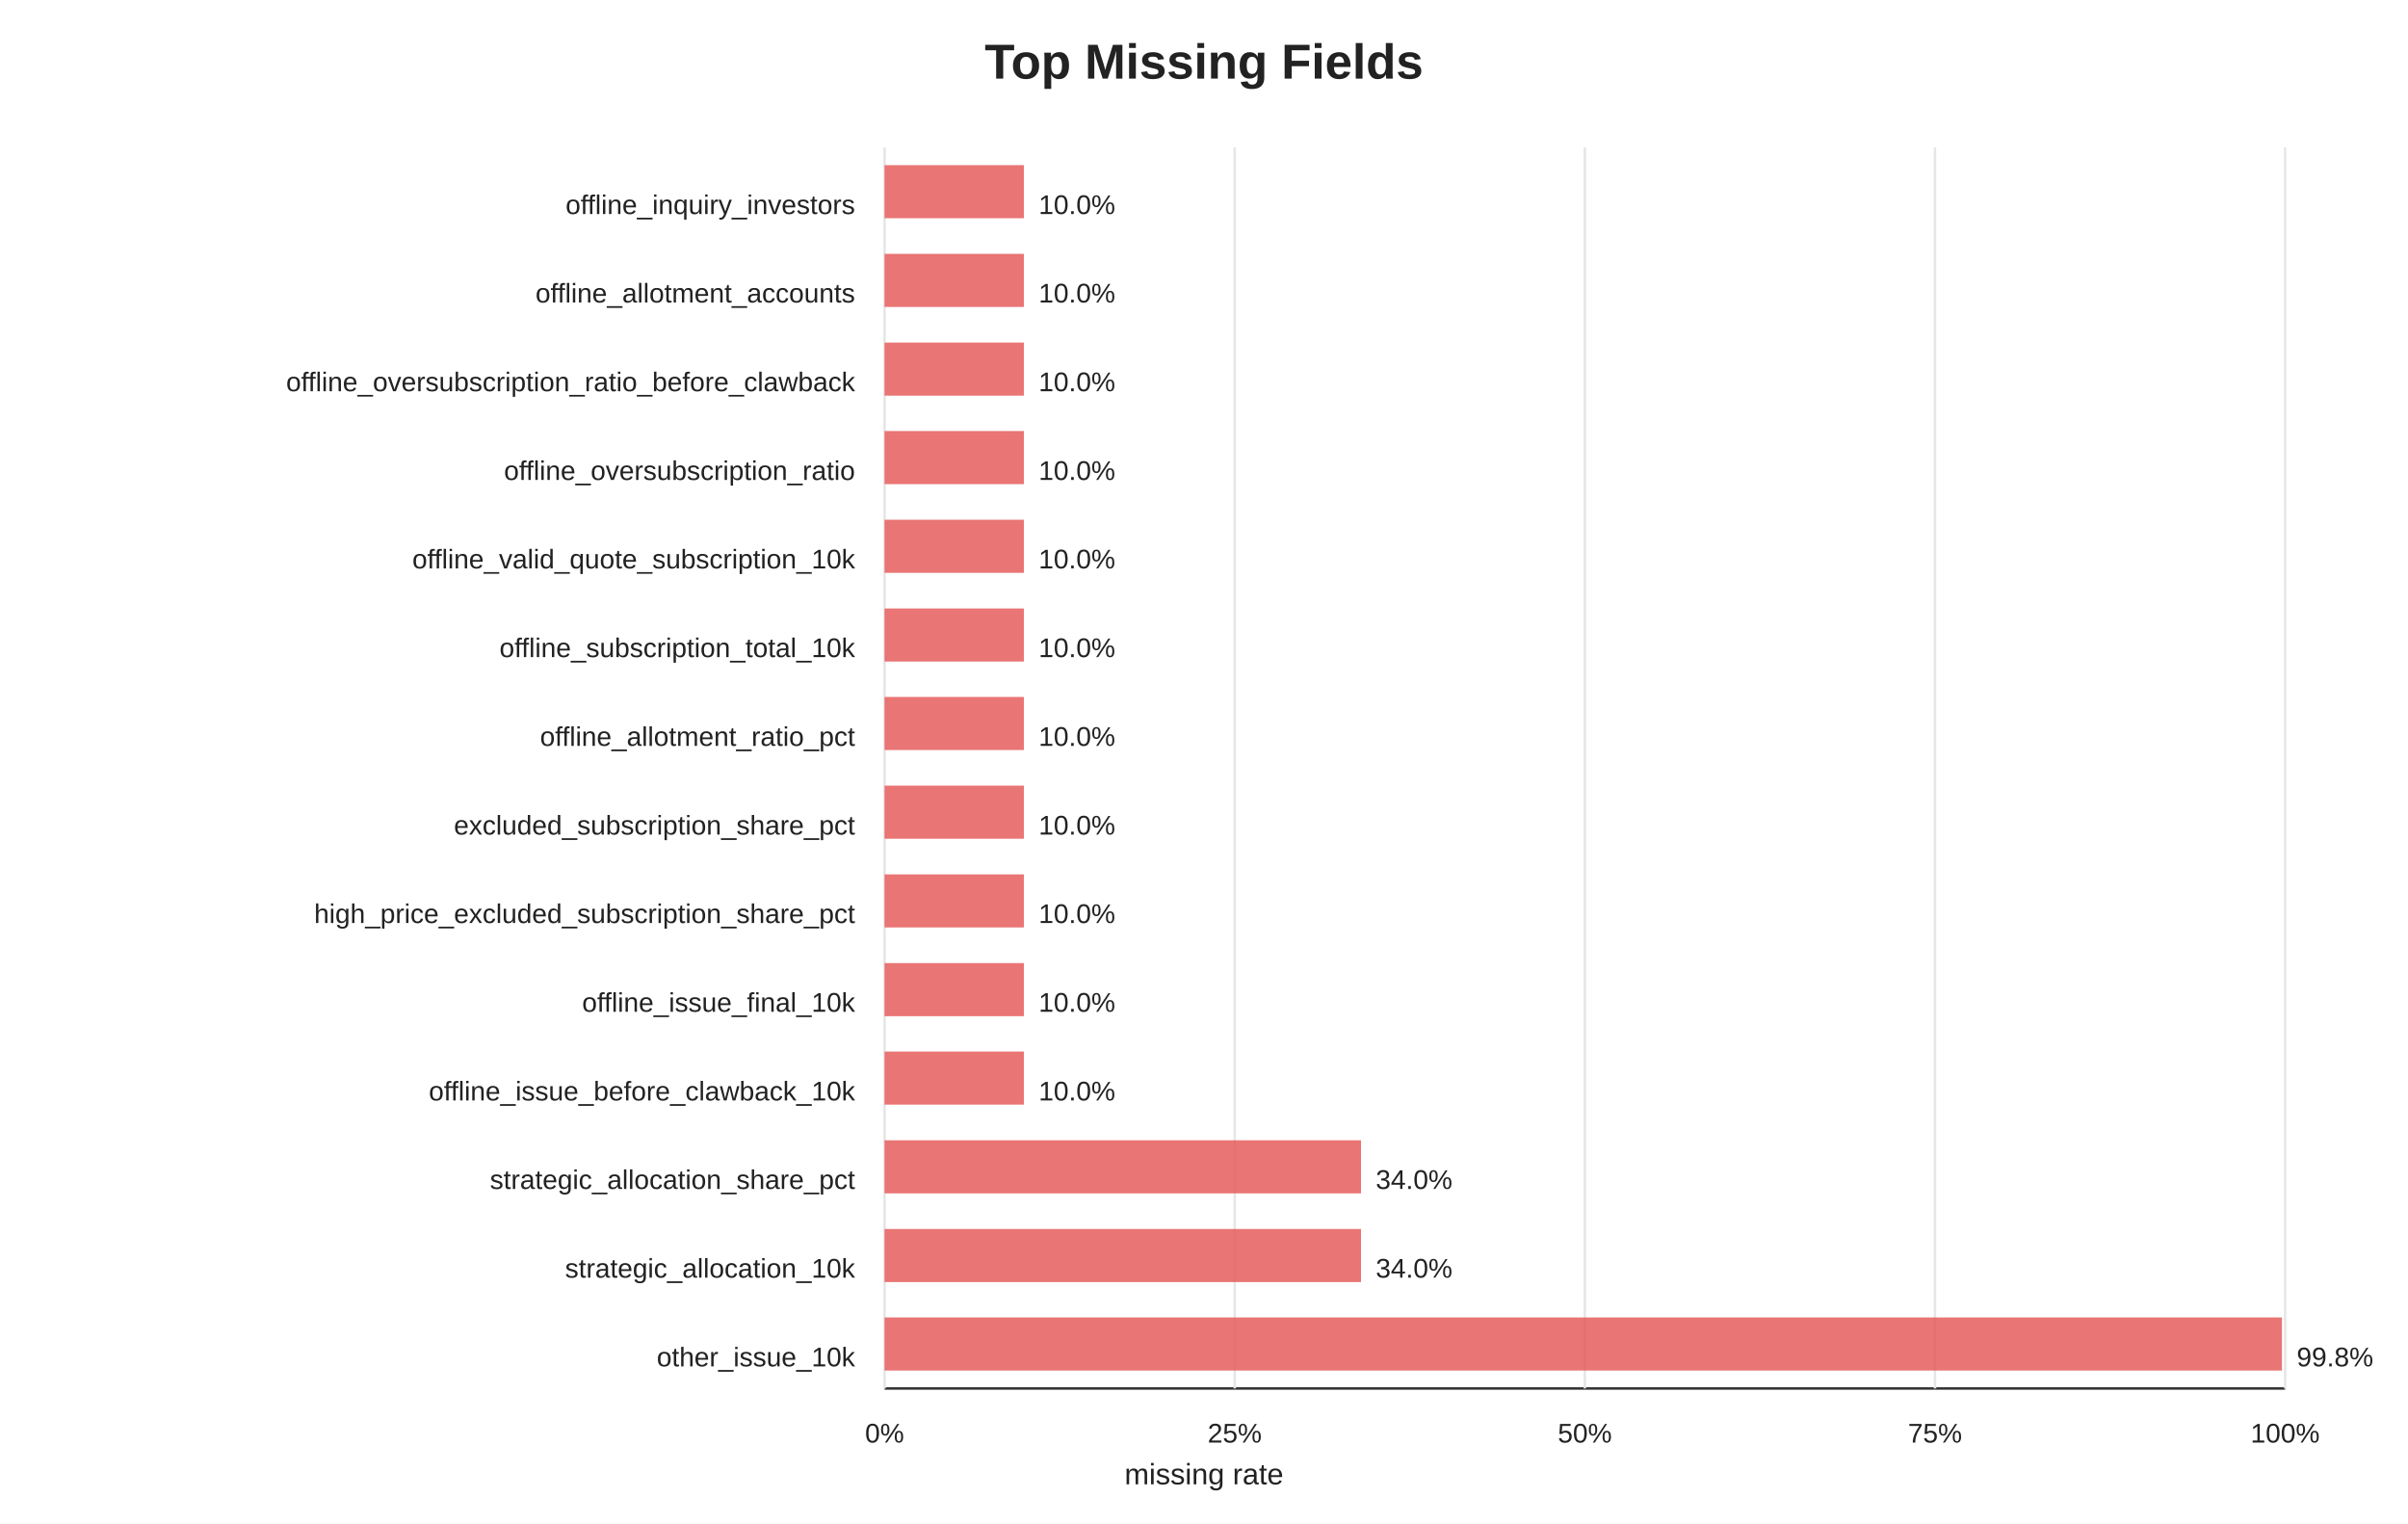
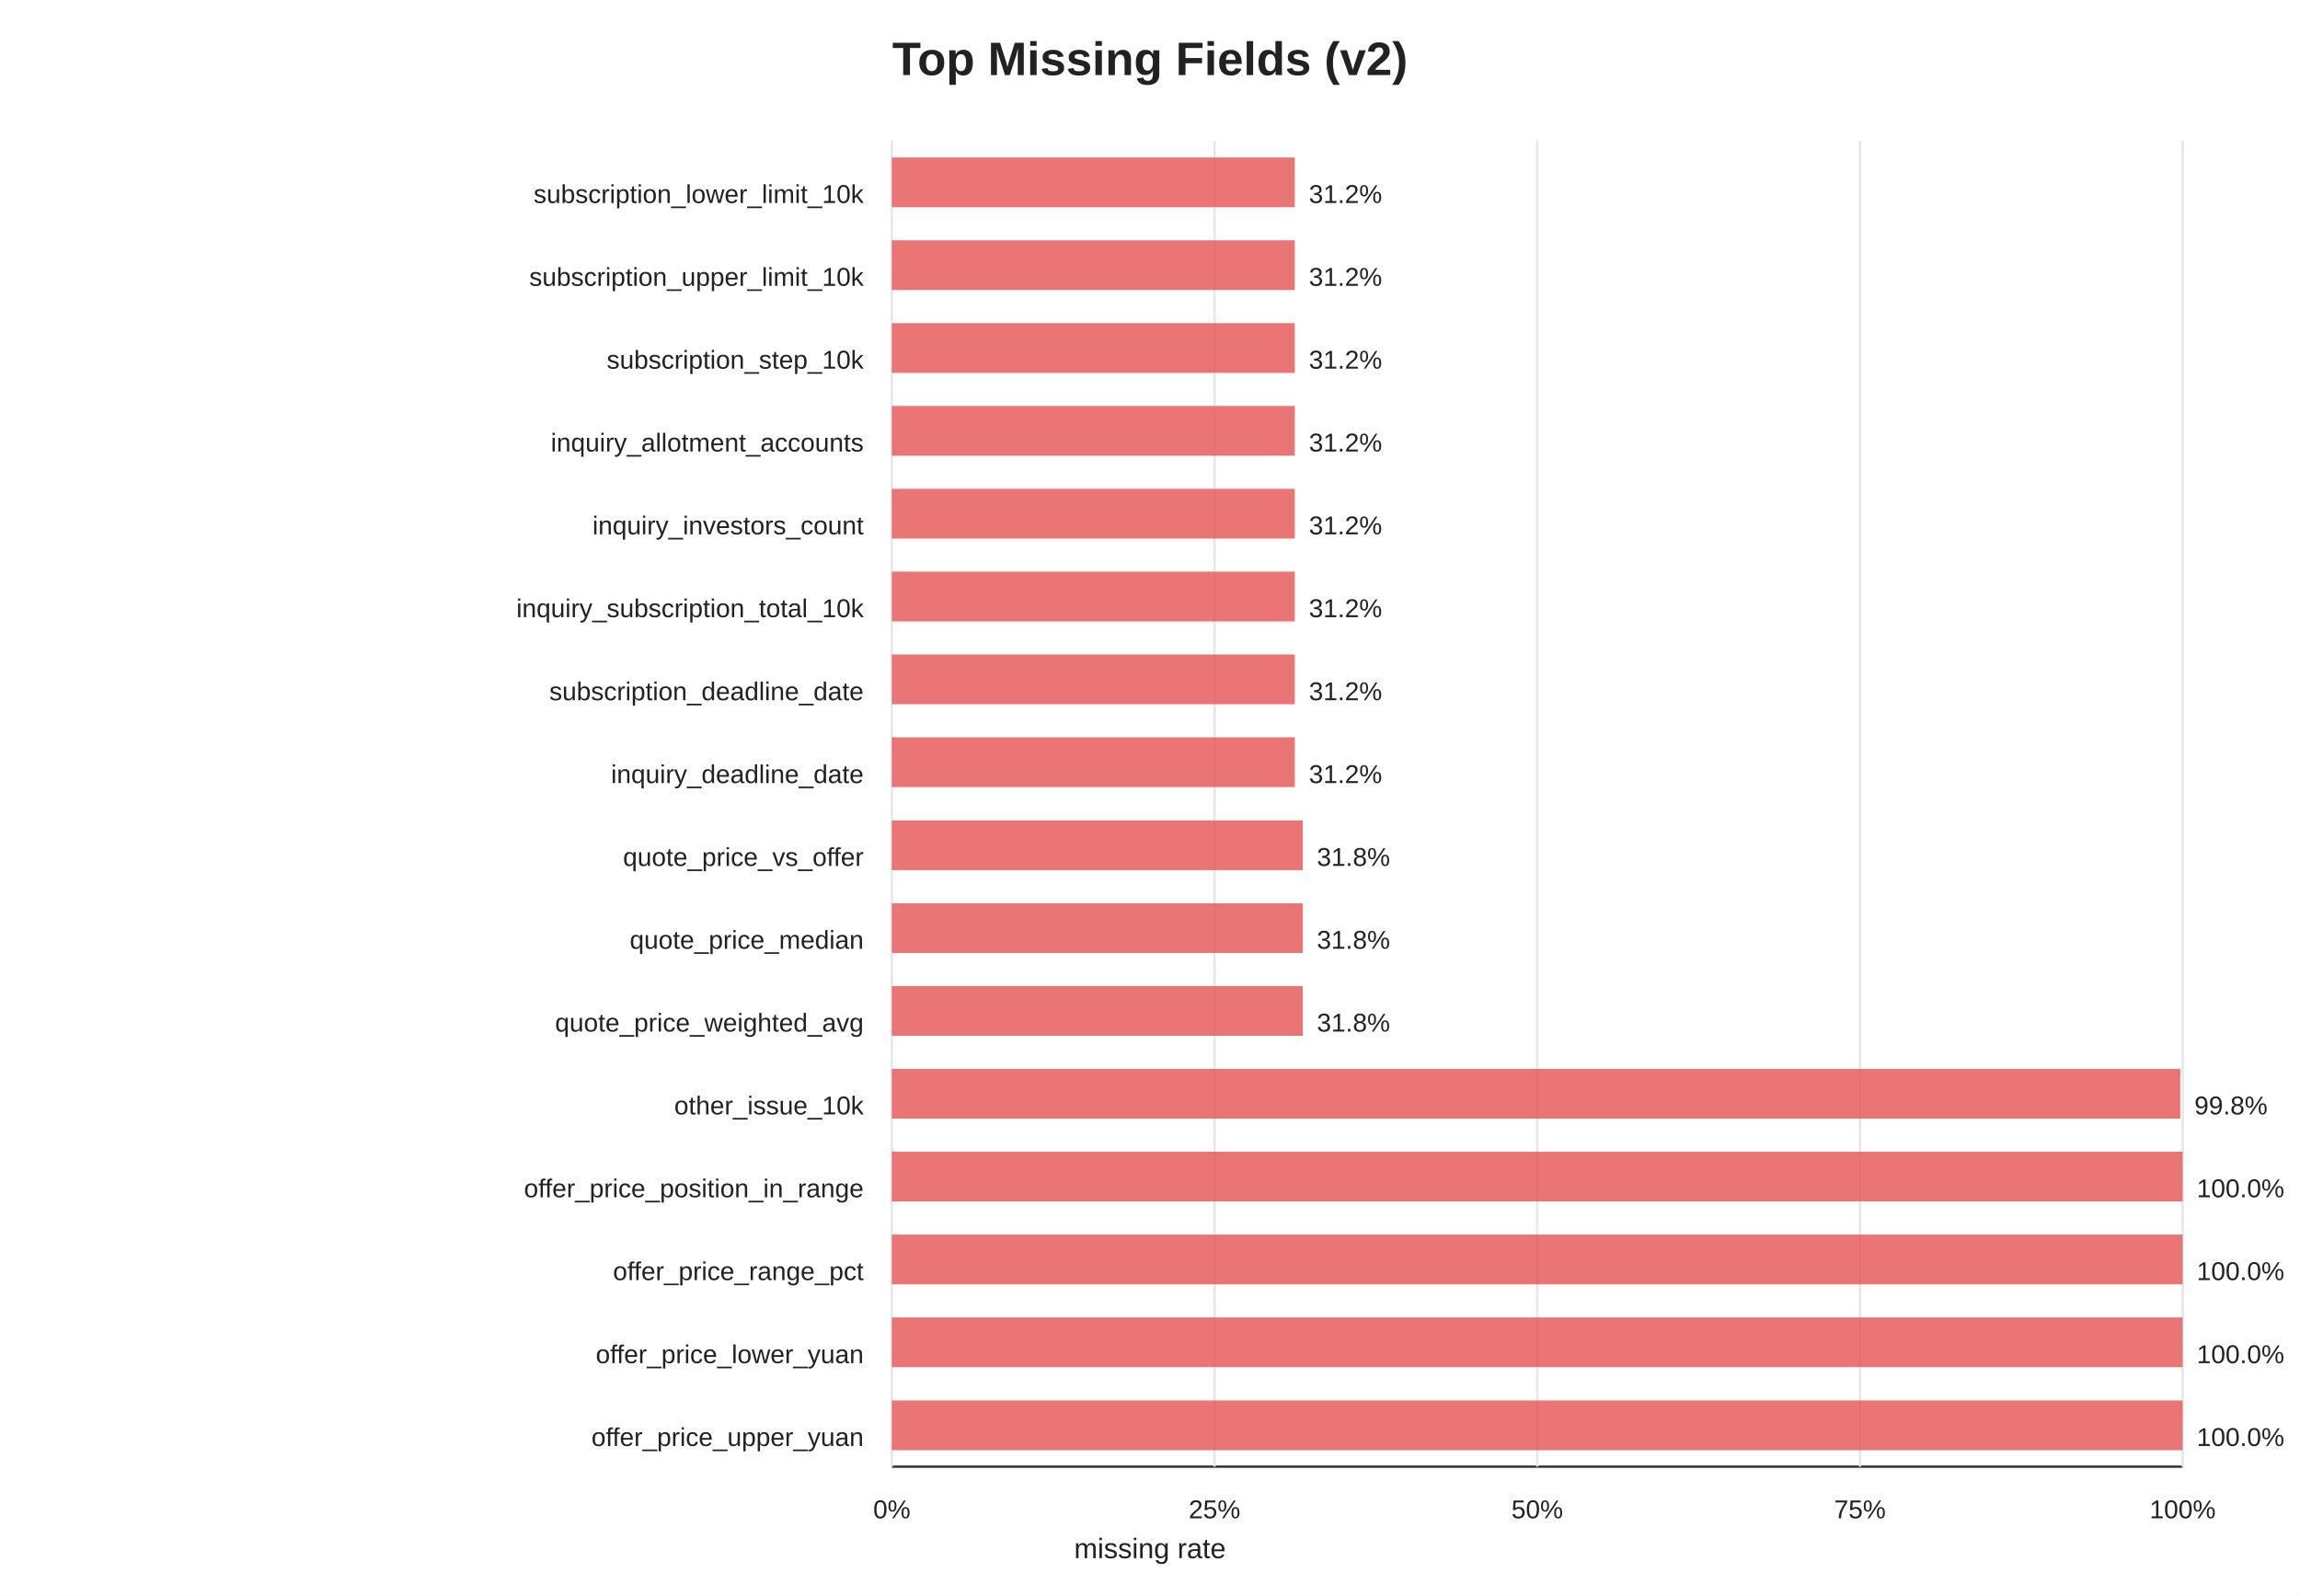
- <svg xmlns="http://www.w3.org/2000/svg" width="980" height="620" viewBox="0 0 980 620">
+ <svg xmlns="http://www.w3.org/2000/svg" width="980" height="680" viewBox="0 0 980 680">
  <rect width="100%" height="100%" fill="white" />
-   <text x="490.0" y="32.0" font-family="Arial, sans-serif" font-size="20" text-anchor="middle" font-weight="700" fill="#222">Top Missing Fields</text>
-   <line x1="360" y1="565" x2="930" y2="565" stroke="#333" />
-   <line x1="360.0" y1="60" x2="360.0" y2="565" stroke="#e6e6e6" />
-   <text x="360.0" y="587.0" font-family="Arial, sans-serif" font-size="11" text-anchor="middle" font-weight="400" fill="#222">0%</text>
-   <line x1="502.5" y1="60" x2="502.5" y2="565" stroke="#e6e6e6" />
-   <text x="502.5" y="587.0" font-family="Arial, sans-serif" font-size="11" text-anchor="middle" font-weight="400" fill="#222">25%</text>
-   <line x1="645.0" y1="60" x2="645.0" y2="565" stroke="#e6e6e6" />
-   <text x="645.0" y="587.0" font-family="Arial, sans-serif" font-size="11" text-anchor="middle" font-weight="400" fill="#222">50%</text>
-   <line x1="787.5" y1="60" x2="787.5" y2="565" stroke="#e6e6e6" />
-   <text x="787.5" y="587.0" font-family="Arial, sans-serif" font-size="11" text-anchor="middle" font-weight="400" fill="#222">75%</text>
-   <line x1="930.0" y1="60" x2="930.0" y2="565" stroke="#e6e6e6" />
-   <text x="930.0" y="587.0" font-family="Arial, sans-serif" font-size="11" text-anchor="middle" font-weight="400" fill="#222">100%</text>
-   <text x="348.0" y="87.1" font-family="Arial, sans-serif" font-size="11" text-anchor="end" font-weight="400" fill="#222">offline_inquiry_investors</text>
-   <rect x="360" y="67.2" width="56.7" height="21.6" fill="#E45756" fill-opacity="0.82" />
-   <text x="422.7" y="87.1" font-family="Arial, sans-serif" font-size="11" text-anchor="start" font-weight="400" fill="#222">10.0%</text>
-   <text x="348.0" y="123.1" font-family="Arial, sans-serif" font-size="11" text-anchor="end" font-weight="400" fill="#222">offline_allotment_accounts</text>
-   <rect x="360" y="103.3" width="56.7" height="21.6" fill="#E45756" fill-opacity="0.82" />
-   <text x="422.7" y="123.1" font-family="Arial, sans-serif" font-size="11" text-anchor="start" font-weight="400" fill="#222">10.0%</text>
-   <text x="348.0" y="159.2" font-family="Arial, sans-serif" font-size="11" text-anchor="end" font-weight="400" fill="#222">offline_oversubscription_ratio_before_clawback</text>
-   <rect x="360" y="139.4" width="56.7" height="21.6" fill="#E45756" fill-opacity="0.82" />
-   <text x="422.7" y="159.2" font-family="Arial, sans-serif" font-size="11" text-anchor="start" font-weight="400" fill="#222">10.0%</text>
-   <text x="348.0" y="195.3" font-family="Arial, sans-serif" font-size="11" text-anchor="end" font-weight="400" fill="#222">offline_oversubscription_ratio</text>
-   <rect x="360" y="175.4" width="56.7" height="21.6" fill="#E45756" fill-opacity="0.82" />
-   <text x="422.7" y="195.3" font-family="Arial, sans-serif" font-size="11" text-anchor="start" font-weight="400" fill="#222">10.0%</text>
-   <text x="348.0" y="231.3" font-family="Arial, sans-serif" font-size="11" text-anchor="end" font-weight="400" fill="#222">offline_valid_quote_subscription_10k</text>
-   <rect x="360" y="211.5" width="56.7" height="21.6" fill="#E45756" fill-opacity="0.82" />
-   <text x="422.7" y="231.3" font-family="Arial, sans-serif" font-size="11" text-anchor="start" font-weight="400" fill="#222">10.0%</text>
-   <text x="348.0" y="267.4" font-family="Arial, sans-serif" font-size="11" text-anchor="end" font-weight="400" fill="#222">offline_subscription_total_10k</text>
-   <rect x="360" y="247.6" width="56.7" height="21.6" fill="#E45756" fill-opacity="0.82" />
-   <text x="422.7" y="267.4" font-family="Arial, sans-serif" font-size="11" text-anchor="start" font-weight="400" fill="#222">10.0%</text>
-   <text x="348.0" y="303.5" font-family="Arial, sans-serif" font-size="11" text-anchor="end" font-weight="400" fill="#222">offline_allotment_ratio_pct</text>
-   <rect x="360" y="283.6" width="56.7" height="21.6" fill="#E45756" fill-opacity="0.82" />
-   <text x="422.7" y="303.5" font-family="Arial, sans-serif" font-size="11" text-anchor="start" font-weight="400" fill="#222">10.0%</text>
-   <text x="348.0" y="339.6" font-family="Arial, sans-serif" font-size="11" text-anchor="end" font-weight="400" fill="#222">excluded_subscription_share_pct</text>
-   <rect x="360" y="319.7" width="56.7" height="21.6" fill="#E45756" fill-opacity="0.82" />
-   <text x="422.7" y="339.6" font-family="Arial, sans-serif" font-size="11" text-anchor="start" font-weight="400" fill="#222">10.0%</text>
-   <text x="348.0" y="375.6" font-family="Arial, sans-serif" font-size="11" text-anchor="end" font-weight="400" fill="#222">high_price_excluded_subscription_share_pct</text>
-   <rect x="360" y="355.8" width="56.7" height="21.6" fill="#E45756" fill-opacity="0.82" />
-   <text x="422.7" y="375.6" font-family="Arial, sans-serif" font-size="11" text-anchor="start" font-weight="400" fill="#222">10.0%</text>
-   <text x="348.0" y="411.7" font-family="Arial, sans-serif" font-size="11" text-anchor="end" font-weight="400" fill="#222">offline_issue_final_10k</text>
-   <rect x="360" y="391.9" width="56.7" height="21.6" fill="#E45756" fill-opacity="0.82" />
-   <text x="422.7" y="411.7" font-family="Arial, sans-serif" font-size="11" text-anchor="start" font-weight="400" fill="#222">10.0%</text>
-   <text x="348.0" y="447.8" font-family="Arial, sans-serif" font-size="11" text-anchor="end" font-weight="400" fill="#222">offline_issue_before_clawback_10k</text>
-   <rect x="360" y="427.9" width="56.7" height="21.6" fill="#E45756" fill-opacity="0.82" />
-   <text x="422.7" y="447.8" font-family="Arial, sans-serif" font-size="11" text-anchor="start" font-weight="400" fill="#222">10.0%</text>
-   <text x="348.0" y="483.8" font-family="Arial, sans-serif" font-size="11" text-anchor="end" font-weight="400" fill="#222">strategic_allocation_share_pct</text>
-   <rect x="360" y="464.0" width="193.9" height="21.6" fill="#E45756" fill-opacity="0.82" />
-   <text x="559.9" y="483.8" font-family="Arial, sans-serif" font-size="11" text-anchor="start" font-weight="400" fill="#222">34.0%</text>
-   <text x="348.0" y="519.9" font-family="Arial, sans-serif" font-size="11" text-anchor="end" font-weight="400" fill="#222">strategic_allocation_10k</text>
-   <rect x="360" y="500.1" width="193.9" height="21.6" fill="#E45756" fill-opacity="0.82" />
-   <text x="559.9" y="519.9" font-family="Arial, sans-serif" font-size="11" text-anchor="start" font-weight="400" fill="#222">34.0%</text>
-   <text x="348.0" y="556.0" font-family="Arial, sans-serif" font-size="11" text-anchor="end" font-weight="400" fill="#222">other_issue_10k</text>
-   <rect x="360" y="536.1" width="568.7" height="21.6" fill="#E45756" fill-opacity="0.82" />
-   <text x="934.7" y="556.0" font-family="Arial, sans-serif" font-size="11" text-anchor="start" font-weight="400" fill="#222">99.8%</text>
-   <text x="490.0" y="604.0" font-family="Arial, sans-serif" font-size="12" text-anchor="middle" font-weight="400" fill="#222">missing rate</text>
+   <text x="490.0" y="32.0" font-family="Arial, sans-serif" font-size="20" text-anchor="middle" font-weight="700" fill="#222">Top Missing Fields (v2)</text>
+   <line x1="380" y1="625" x2="930" y2="625" stroke="#333" />
+   <line x1="380.0" y1="60" x2="380.0" y2="625" stroke="#e6e6e6" />
+   <text x="380.0" y="647.0" font-family="Arial, sans-serif" font-size="11" text-anchor="middle" font-weight="400" fill="#222">0%</text>
+   <line x1="517.5" y1="60" x2="517.5" y2="625" stroke="#e6e6e6" />
+   <text x="517.5" y="647.0" font-family="Arial, sans-serif" font-size="11" text-anchor="middle" font-weight="400" fill="#222">25%</text>
+   <line x1="655.0" y1="60" x2="655.0" y2="625" stroke="#e6e6e6" />
+   <text x="655.0" y="647.0" font-family="Arial, sans-serif" font-size="11" text-anchor="middle" font-weight="400" fill="#222">50%</text>
+   <line x1="792.5" y1="60" x2="792.5" y2="625" stroke="#e6e6e6" />
+   <text x="792.5" y="647.0" font-family="Arial, sans-serif" font-size="11" text-anchor="middle" font-weight="400" fill="#222">75%</text>
+   <line x1="930.0" y1="60" x2="930.0" y2="625" stroke="#e6e6e6" />
+   <text x="930.0" y="647.0" font-family="Arial, sans-serif" font-size="11" text-anchor="middle" font-weight="400" fill="#222">100%</text>
+   <text x="368.0" y="86.5" font-family="Arial, sans-serif" font-size="11" text-anchor="end" font-weight="400" fill="#222">subscription_lower_limit_10k</text>
+   <rect x="380" y="67.1" width="171.7" height="21.2" fill="#E45756" fill-opacity="0.82" />
+   <text x="557.7" y="86.5" font-family="Arial, sans-serif" font-size="11" text-anchor="start" font-weight="400" fill="#222">31.2%</text>
+   <text x="368.0" y="121.8" font-family="Arial, sans-serif" font-size="11" text-anchor="end" font-weight="400" fill="#222">subscription_upper_limit_10k</text>
+   <rect x="380" y="102.4" width="171.7" height="21.2" fill="#E45756" fill-opacity="0.82" />
+   <text x="557.7" y="121.8" font-family="Arial, sans-serif" font-size="11" text-anchor="start" font-weight="400" fill="#222">31.2%</text>
+   <text x="368.0" y="157.1" font-family="Arial, sans-serif" font-size="11" text-anchor="end" font-weight="400" fill="#222">subscription_step_10k</text>
+   <rect x="380" y="137.7" width="171.7" height="21.2" fill="#E45756" fill-opacity="0.82" />
+   <text x="557.7" y="157.1" font-family="Arial, sans-serif" font-size="11" text-anchor="start" font-weight="400" fill="#222">31.2%</text>
+   <text x="368.0" y="192.4" font-family="Arial, sans-serif" font-size="11" text-anchor="end" font-weight="400" fill="#222">inquiry_allotment_accounts</text>
+   <rect x="380" y="173.0" width="171.7" height="21.2" fill="#E45756" fill-opacity="0.82" />
+   <text x="557.7" y="192.4" font-family="Arial, sans-serif" font-size="11" text-anchor="start" font-weight="400" fill="#222">31.2%</text>
+   <text x="368.0" y="227.7" font-family="Arial, sans-serif" font-size="11" text-anchor="end" font-weight="400" fill="#222">inquiry_investors_count</text>
+   <rect x="380" y="208.3" width="171.7" height="21.2" fill="#E45756" fill-opacity="0.82" />
+   <text x="557.7" y="227.7" font-family="Arial, sans-serif" font-size="11" text-anchor="start" font-weight="400" fill="#222">31.2%</text>
+   <text x="368.0" y="263.0" font-family="Arial, sans-serif" font-size="11" text-anchor="end" font-weight="400" fill="#222">inquiry_subscription_total_10k</text>
+   <rect x="380" y="243.6" width="171.7" height="21.2" fill="#E45756" fill-opacity="0.82" />
+   <text x="557.7" y="263.0" font-family="Arial, sans-serif" font-size="11" text-anchor="start" font-weight="400" fill="#222">31.2%</text>
+   <text x="368.0" y="298.4" font-family="Arial, sans-serif" font-size="11" text-anchor="end" font-weight="400" fill="#222">subscription_deadline_date</text>
+   <rect x="380" y="278.9" width="171.7" height="21.2" fill="#E45756" fill-opacity="0.82" />
+   <text x="557.7" y="298.4" font-family="Arial, sans-serif" font-size="11" text-anchor="start" font-weight="400" fill="#222">31.2%</text>
+   <text x="368.0" y="333.7" font-family="Arial, sans-serif" font-size="11" text-anchor="end" font-weight="400" fill="#222">inquiry_deadline_date</text>
+   <rect x="380" y="314.2" width="171.7" height="21.2" fill="#E45756" fill-opacity="0.82" />
+   <text x="557.7" y="333.7" font-family="Arial, sans-serif" font-size="11" text-anchor="start" font-weight="400" fill="#222">31.2%</text>
+   <text x="368.0" y="369.0" font-family="Arial, sans-serif" font-size="11" text-anchor="end" font-weight="400" fill="#222">quote_price_vs_offer</text>
+   <rect x="380" y="349.6" width="175.1" height="21.2" fill="#E45756" fill-opacity="0.82" />
+   <text x="561.1" y="369.0" font-family="Arial, sans-serif" font-size="11" text-anchor="start" font-weight="400" fill="#222">31.8%</text>
+   <text x="368.0" y="404.3" font-family="Arial, sans-serif" font-size="11" text-anchor="end" font-weight="400" fill="#222">quote_price_median</text>
+   <rect x="380" y="384.9" width="175.1" height="21.2" fill="#E45756" fill-opacity="0.82" />
+   <text x="561.1" y="404.3" font-family="Arial, sans-serif" font-size="11" text-anchor="start" font-weight="400" fill="#222">31.8%</text>
+   <text x="368.0" y="439.6" font-family="Arial, sans-serif" font-size="11" text-anchor="end" font-weight="400" fill="#222">quote_price_weighted_avg</text>
+   <rect x="380" y="420.2" width="175.1" height="21.2" fill="#E45756" fill-opacity="0.82" />
+   <text x="561.1" y="439.6" font-family="Arial, sans-serif" font-size="11" text-anchor="start" font-weight="400" fill="#222">31.8%</text>
+   <text x="368.0" y="474.9" font-family="Arial, sans-serif" font-size="11" text-anchor="end" font-weight="400" fill="#222">other_issue_10k</text>
+   <rect x="380" y="455.5" width="549.0" height="21.2" fill="#E45756" fill-opacity="0.82" />
+   <text x="935.0" y="474.9" font-family="Arial, sans-serif" font-size="11" text-anchor="start" font-weight="400" fill="#222">99.8%</text>
+   <text x="368.0" y="510.2" font-family="Arial, sans-serif" font-size="11" text-anchor="end" font-weight="400" fill="#222">offer_price_position_in_range</text>
+   <rect x="380" y="490.8" width="550.0" height="21.2" fill="#E45756" fill-opacity="0.82" />
+   <text x="936.0" y="510.2" font-family="Arial, sans-serif" font-size="11" text-anchor="start" font-weight="400" fill="#222">100.0%</text>
+   <text x="368.0" y="545.5" font-family="Arial, sans-serif" font-size="11" text-anchor="end" font-weight="400" fill="#222">offer_price_range_pct</text>
+   <rect x="380" y="526.1" width="550.0" height="21.2" fill="#E45756" fill-opacity="0.82" />
+   <text x="936.0" y="545.5" font-family="Arial, sans-serif" font-size="11" text-anchor="start" font-weight="400" fill="#222">100.0%</text>
+   <text x="368.0" y="580.9" font-family="Arial, sans-serif" font-size="11" text-anchor="end" font-weight="400" fill="#222">offer_price_lower_yuan</text>
+   <rect x="380" y="561.4" width="550.0" height="21.2" fill="#E45756" fill-opacity="0.82" />
+   <text x="936.0" y="580.9" font-family="Arial, sans-serif" font-size="11" text-anchor="start" font-weight="400" fill="#222">100.0%</text>
+   <text x="368.0" y="616.2" font-family="Arial, sans-serif" font-size="11" text-anchor="end" font-weight="400" fill="#222">offer_price_upper_yuan</text>
+   <rect x="380" y="596.8" width="550.0" height="21.2" fill="#E45756" fill-opacity="0.82" />
+   <text x="936.0" y="616.2" font-family="Arial, sans-serif" font-size="11" text-anchor="start" font-weight="400" fill="#222">100.0%</text>
+   <text x="490.0" y="664.0" font-family="Arial, sans-serif" font-size="12" text-anchor="middle" font-weight="400" fill="#222">missing rate</text>
</svg>
